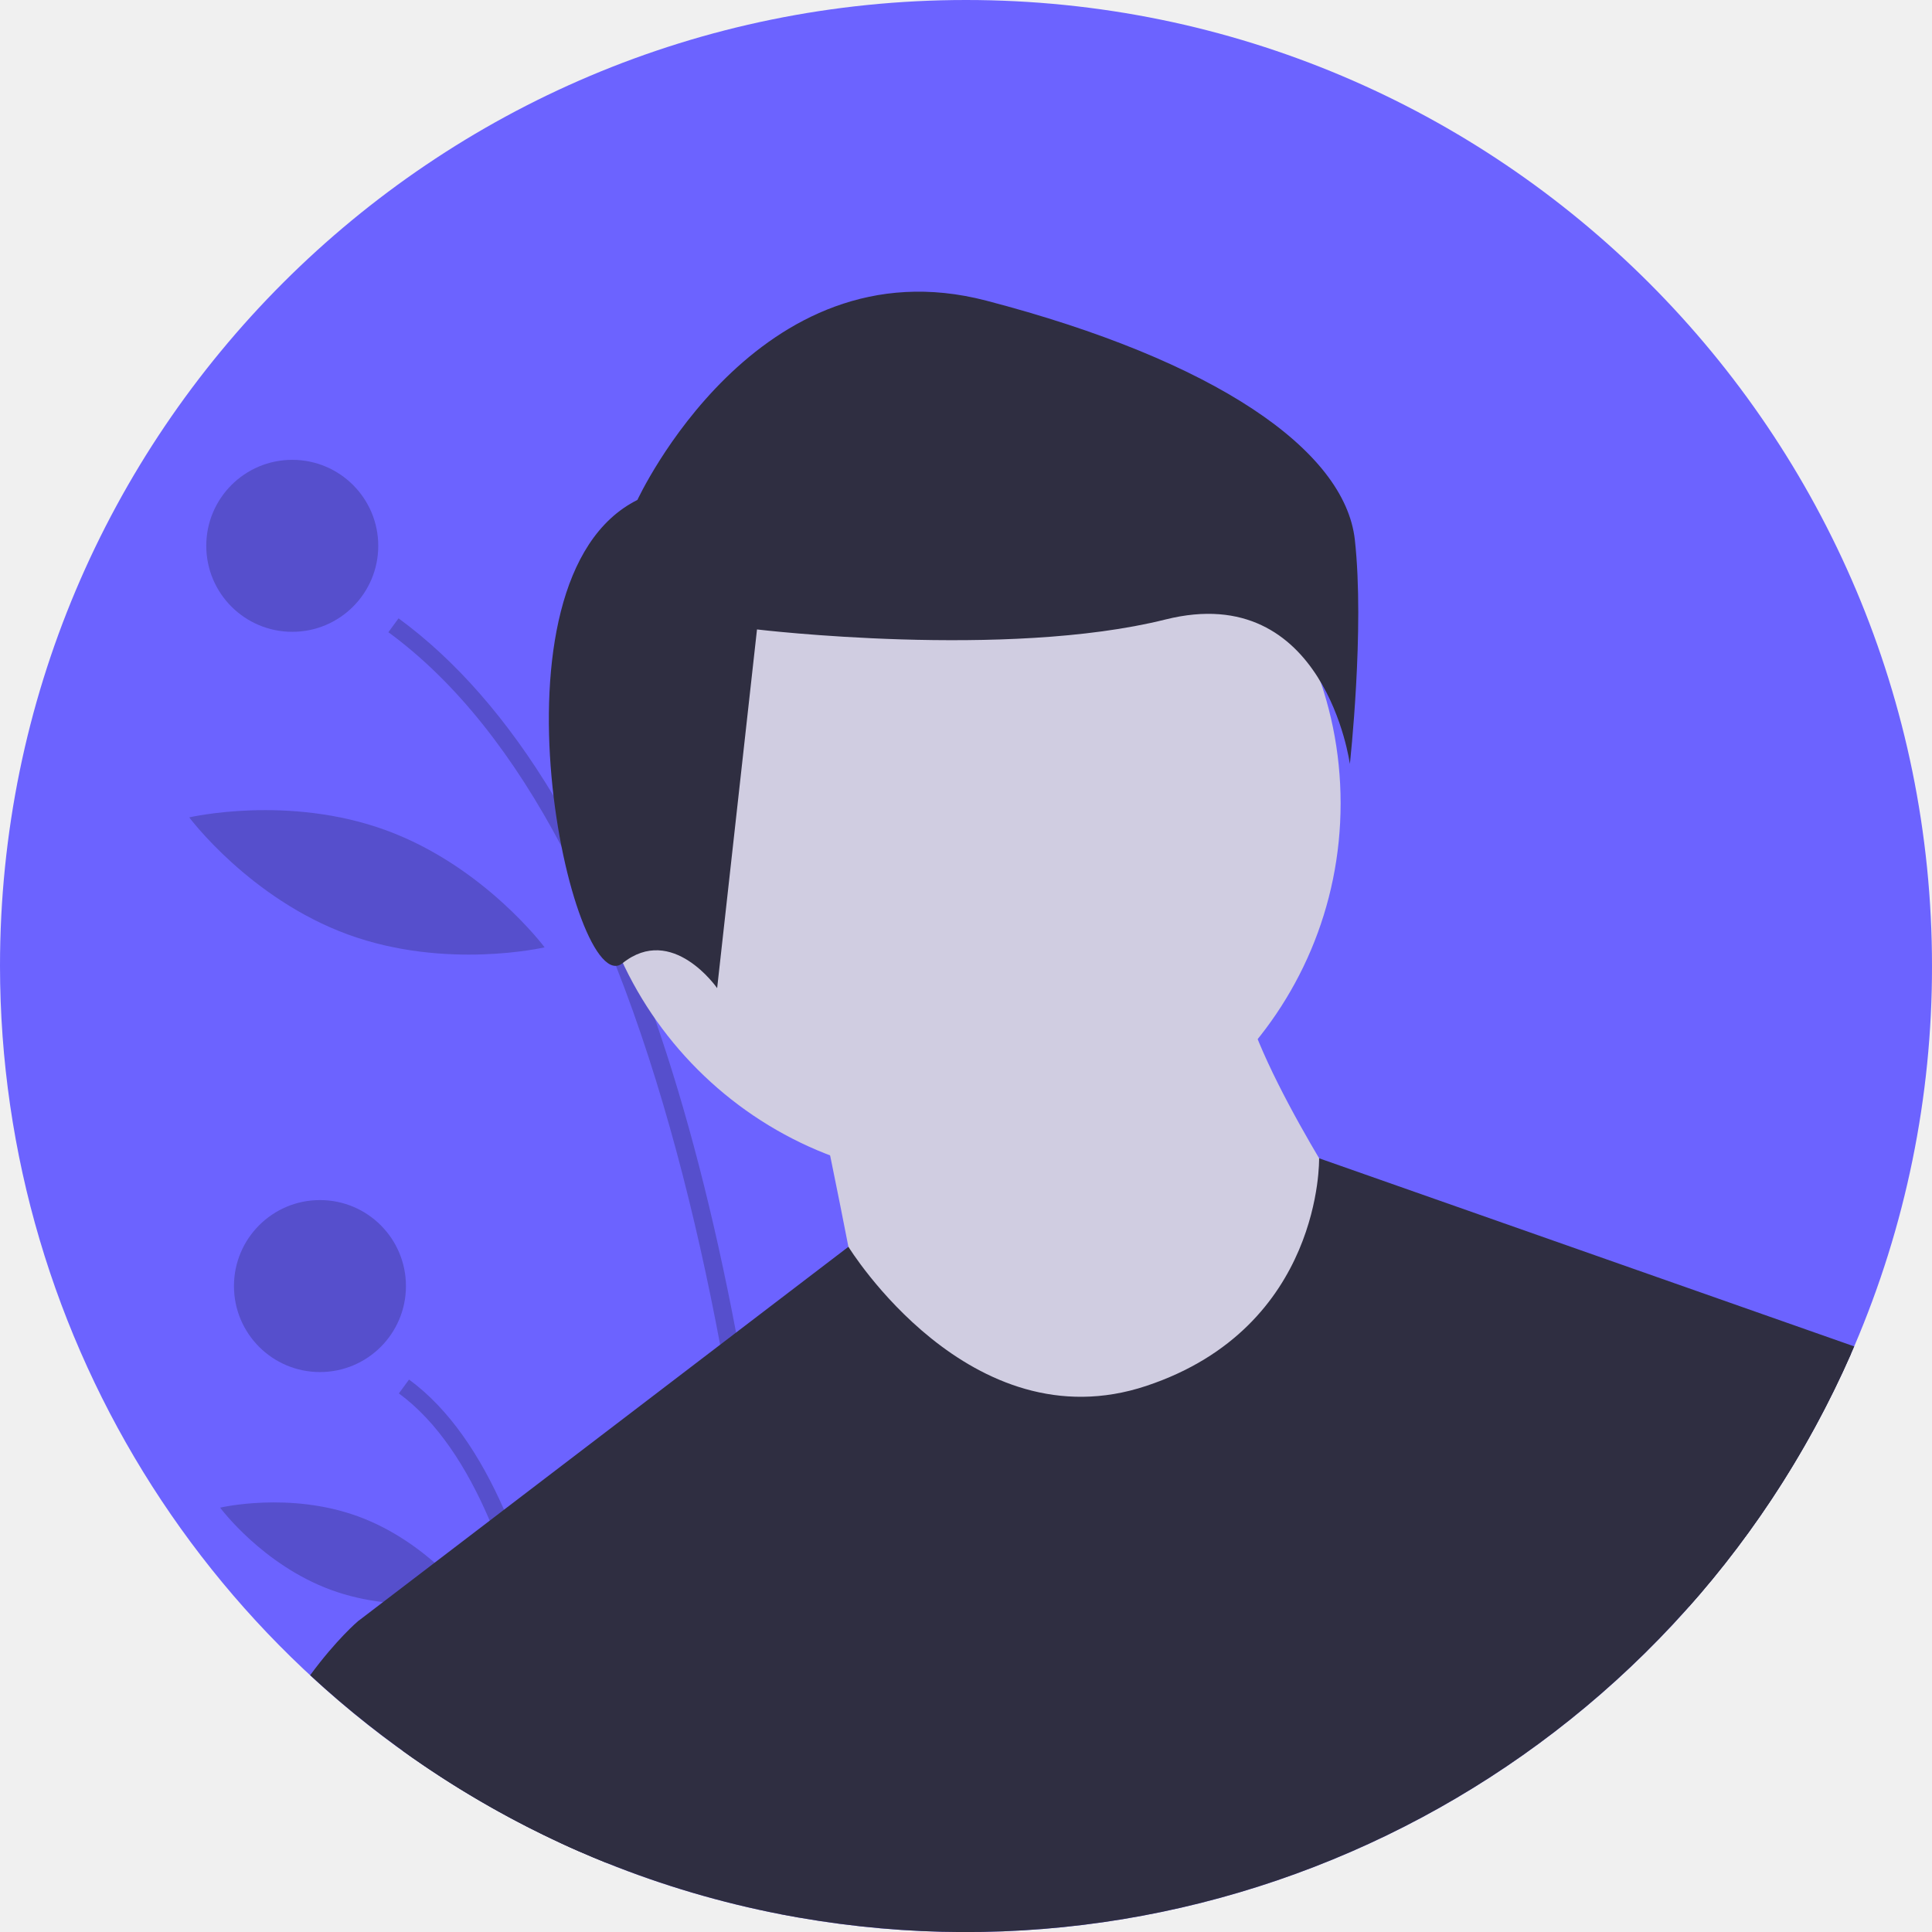
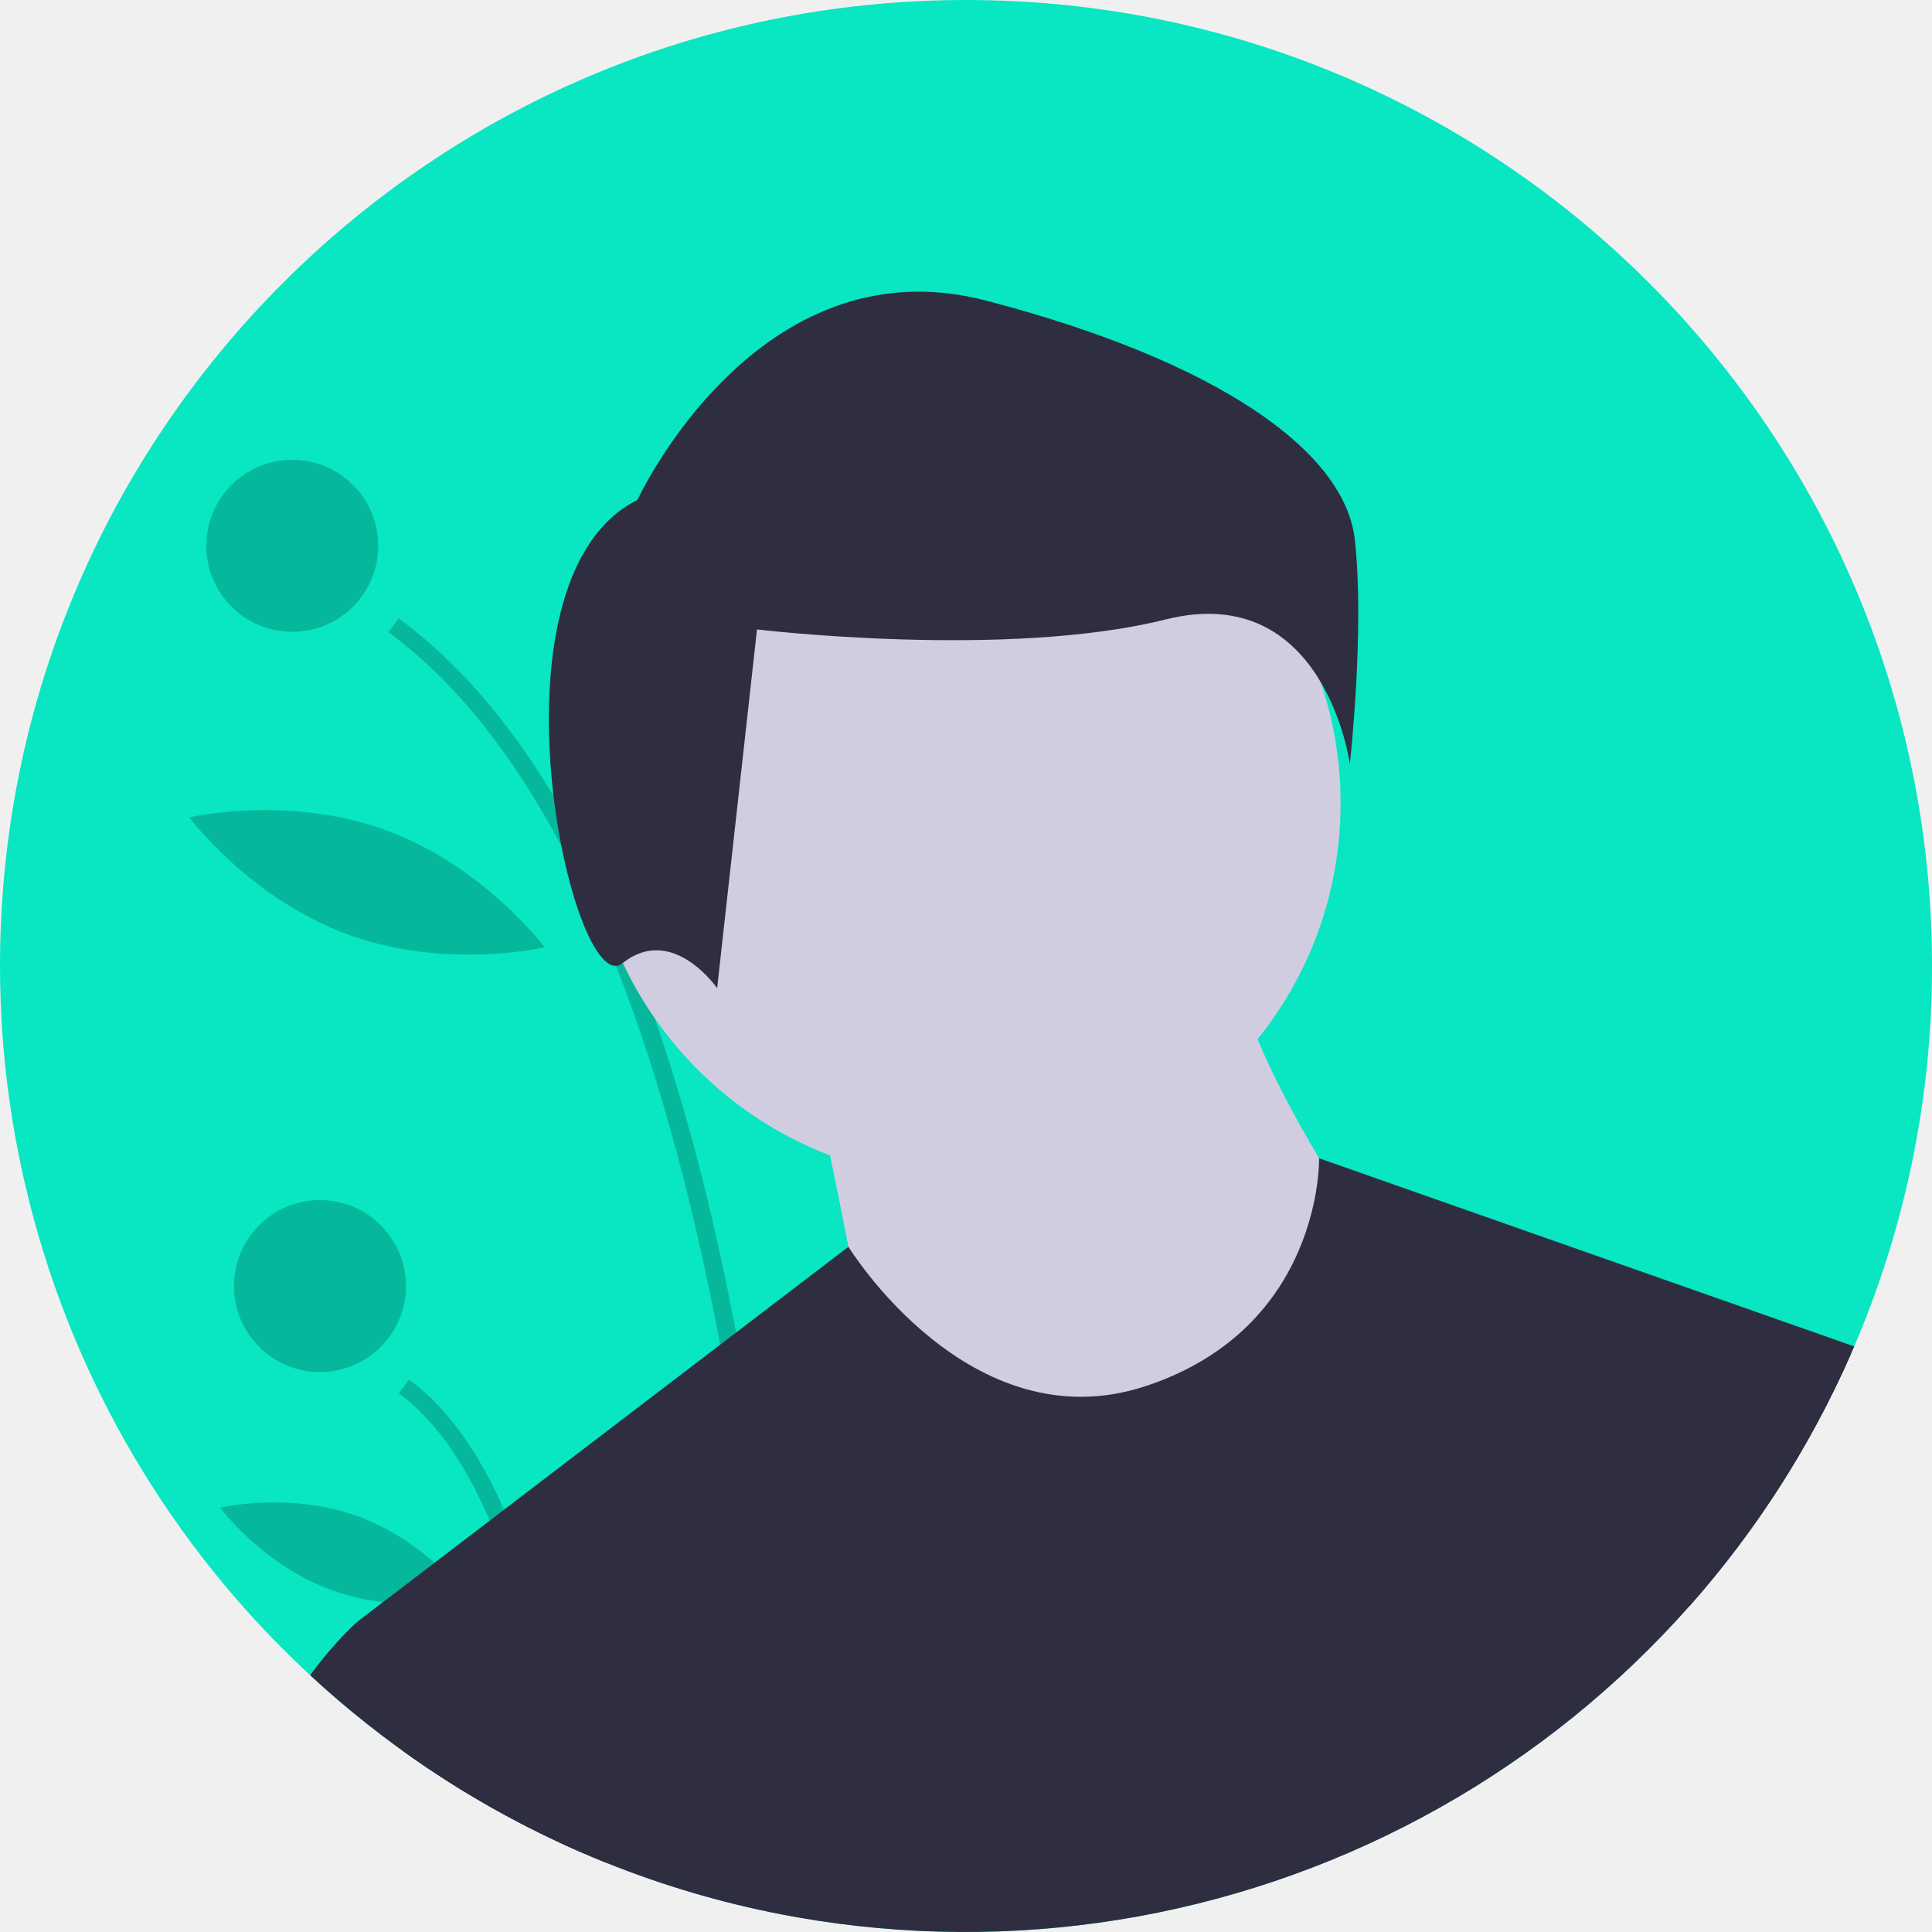
- <svg xmlns="http://www.w3.org/2000/svg" id="e59edb86-a3bc-4694-8aac-31e565ca5cfc" data-name="Layer 1" width="676" height="676" viewBox="0 0 676 676">
-   <path d="M938,450a336.852,336.852,0,0,1-27.22,133.1L909.66,585.68A338.559,338.559,0,0,1,541.35,782.93q-3.045-.54-6.08-1.12a334.981,334.981,0,0,1-61.14-18.03q-4.815-1.935-9.56-4.01c-2.16-.94-4.32-1.91-6.46-2.91A338.414,338.414,0,0,1,262,450c0-186.67,151.33-338,338-338S938,263.33,938,450Z" transform="translate(-262 -112)" fill="#6c63ff" />
-   <path d="M541.35,782.93q-3.045-.54-6.08-1.12c-1.32-38.31-5.85-116.94-21.3-199.29C505.52,537.45,493.79,491.25,477.52,449.95a412.604,412.604,0,0,0-19.07-41.84c-16.44-31.05-36.38-57.19-60.56-74.9l3.56-4.86q30.165,22.11,54.22,62.08,7.215,11.97,13.86,25.54,7.125,14.52,13.59,30.83,4.125,10.38,7.97,21.48,16.74,48.195,28.46,109.98,2.595,13.65,4.94,27.97C536.6,680.2,540.25,748.59,541.35,782.93Z" transform="translate(-262 -112)" opacity="0.2" />
-   <path d="M464.57,759.77c-2.16-.94-4.32-1.91-6.46-2.91-2.09-22.7-5.93-50.86-12.95-77.59A254.557,254.557,0,0,0,433.35,644.07c-8.01-18.75-18.38-34.69-31.79-44.52l3.56-4.85c14.04,10.28,24.87,26.53,33.24,45.54,9.43,21.42,15.72,46.35,19.91,70.17C461.38,728.1,463.34,745.19,464.57,759.77Z" transform="translate(-262 -112)" opacity="0.2" />
-   <circle cx="102.262" cy="190.982" r="30.089" opacity="0.2" />
-   <circle cx="111.951" cy="449.991" r="30.089" opacity="0.2" />
-   <path d="M483.714,353.521c-6.38,35.997,7.705,68.592,7.705,68.592s24.43-25.768,30.81-61.766-7.705-68.592-7.705-68.592S490.095,317.524,483.714,353.521Z" transform="translate(-262 -112)" opacity="0.2" />
-   <path d="M383.718,438.971c34.335,12.555,68.837,4.498,68.837,4.498s-21.166-28.413-55.501-40.968-68.837-4.498-68.837-4.498S349.383,426.416,383.718,438.971Z" transform="translate(-262 -112)" opacity="0.2" />
-   <path d="M377.895,668.333c24.066,8.8,48.283,3.059,48.283,3.059S411.377,651.384,387.311,642.584s-48.283-3.059-48.283-3.059S353.829,659.533,377.895,668.333Z" transform="translate(-262 -112)" opacity="0.2" />
-   <circle cx="337.306" cy="281.079" r="131.77" fill="#d0cde1" />
-   <path d="M547.833,493.965s16.471,78.239,16.471,86.474,78.239,45.296,78.239,45.296L712.546,613.382,737.253,539.261s-41.178-61.767-41.178-86.474Z" transform="translate(-262 -112)" fill="#d0cde1" />
-   <path d="M910.78,583.1,909.66,585.68A338.559,338.559,0,0,1,541.35,782.93q-3.045-.54-6.08-1.12a334.981,334.981,0,0,1-61.14-18.03q-4.815-1.935-9.56-4.01c-2.16-.94-4.32-1.91-6.46-2.91a337.593,337.593,0,0,1-55.25-32.28l-15.62-45.31,8.78-6.7,18.06-13.79,19.27-14.71,5.01-3.83,75.61-57.72,5.58-4.26,39.3-30,.01-.01s42.5,69.25,104.27,48.66,60.42-79.63,60.42-79.63Z" transform="translate(-262 -112)" fill="#2f2e41" />
-   <path d="M485.035,286.916s41.837-90.646,122.023-69.728,125.51,52.296,128.996,83.673-1.743,78.443-1.743,78.443-8.716-64.498-64.498-50.552-142.941,3.486-142.941,3.486L512.926,457.748s-15.689-22.661-33.121-8.716S429.253,314.807,485.035,286.916Z" transform="translate(-262 -112)" fill="#2f2e41" />
-   <path d="M474.13,763.78q-4.815-1.935-9.56-4.01c-2.16-.94-4.32-1.91-6.46-2.91a338.835,338.835,0,0,1-87.59-58.7c9.19-12.52,16.72-18.89,16.72-18.89h61.77l9.26,31.14Z" transform="translate(-262 -112)" fill="#2f2e41" />
-   <path d="M856.67,576.32l52.99,9.36A337.944,337.944,0,0,1,852.9,674.25Z" transform="translate(-262 -112)" fill="#2f2e41" />
+ <svg xmlns="http://www.w3.org/2000/svg" width="676" height="676" viewBox="0 0 676 676" fill="none">
+   <g clip-path="url(#clip0)">
+     <path d="M676 338C676.06 383.755 666.799 429.042 648.78 471.1L647.66 473.68C617.181 543.019 564.33 600.135 497.56 635.894C430.791 671.653 353.958 683.989 279.35 670.93C277.32 670.57 275.293 670.197 273.27 669.81C252.363 665.757 231.891 659.72 212.13 651.78C208.92 650.49 205.733 649.153 202.57 647.77C200.41 646.83 198.25 645.86 196.11 644.86C137.569 617.728 88.005 574.426 53.259 520.058C18.514 465.69 0.034 402.522 0 338C0 151.33 151.33 0 338 0C524.67 0 676 151.33 676 338Z" fill="#08E6C2" />
+     <path opacity="0.2" d="M279.351 670.93C277.321 670.57 275.294 670.197 273.271 669.81C271.951 631.5 267.421 552.87 251.971 470.52C243.521 425.45 231.791 379.25 215.521 337.95C209.947 323.66 203.58 309.691 196.451 296.11C180.011 265.06 160.071 238.92 135.891 221.21L139.451 216.35C159.561 231.09 177.634 251.783 193.671 278.43C198.481 286.41 203.101 294.923 207.531 303.97C212.281 313.65 216.811 323.927 221.121 334.8C223.871 341.72 226.527 348.88 229.091 356.28C240.251 388.41 249.737 425.07 257.551 466.26C259.281 475.36 260.927 484.683 262.491 494.23C274.601 568.2 278.251 636.59 279.351 670.93Z" fill="black" />
+     <path opacity="0.2" d="M202.571 647.77C200.411 646.83 198.251 645.86 196.111 644.86C194.021 622.16 190.181 594 183.161 567.27C180.086 555.265 176.139 543.5 171.351 532.07C163.341 513.32 152.971 497.38 139.561 487.55L143.121 482.7C157.161 492.98 167.991 509.23 176.361 528.24C185.791 549.66 192.081 574.59 196.271 598.41C199.381 616.1 201.341 633.19 202.571 647.77Z" fill="black" />
+     <path opacity="0.2" d="M102.262 221.07C118.88 221.07 132.351 207.599 132.351 190.982C132.351 174.364 118.88 160.893 102.262 160.893C85.645 160.893 72.174 174.364 72.174 190.982C72.174 207.599 85.645 221.07 102.262 221.07Z" fill="black" />
+     <path opacity="0.2" d="M111.952 480.079C128.569 480.079 142.04 466.608 142.04 449.991C142.04 433.373 128.569 419.902 111.952 419.902C95.334 419.902 81.863 433.373 81.863 449.991C81.863 466.608 95.334 480.079 111.952 480.079Z" fill="black" />
+     <path opacity="0.2" d="M221.715 241.521C215.335 277.519 229.42 310.114 229.42 310.114C229.42 310.114 253.85 284.345 260.23 248.348C266.611 212.351 252.526 179.756 252.526 179.756C252.526 179.756 228.096 205.524 221.715 241.521Z" fill="black" />
+     <path opacity="0.2" d="M121.718 326.971C156.053 339.526 190.555 331.469 190.555 331.469C190.555 331.469 169.389 303.056 135.054 290.501C100.719 277.946 66.217 286.003 66.217 286.003C66.217 286.003 87.383 314.416 121.718 326.971Z" fill="black" />
+     <path opacity="0.2" d="M115.895 556.333C139.961 565.133 164.178 559.392 164.178 559.392C164.178 559.392 149.376 539.384 125.31 530.584C101.244 521.784 77.027 527.524 77.027 527.524C77.027 527.524 91.829 547.533 115.895 556.333Z" fill="black" />
+     <path d="M337.305 412.849C410.08 412.849 469.075 353.853 469.075 281.079C469.075 208.304 410.08 149.309 337.305 149.309C264.531 149.309 205.535 208.304 205.535 281.079C205.535 353.853 264.531 412.849 337.305 412.849Z" fill="#D0CDE1" />
+     <path d="M285.834 381.965C285.834 381.965 302.305 460.204 302.305 468.439C302.305 476.675 380.544 513.735 380.544 513.735L450.547 501.382L475.254 427.261C475.254 427.261 434.075 365.494 434.075 340.787L285.834 381.965Z" fill="#D0CDE1" />
+     <path d="M648.78 471.1L647.66 473.68C617.181 543.019 564.33 600.135 497.561 635.894C430.791 671.653 353.958 683.989 279.35 670.93C277.32 670.57 275.294 670.197 273.27 669.81C252.363 665.757 231.891 659.72 212.13 651.78C208.92 650.49 205.734 649.153 202.57 647.77C200.41 646.83 198.25 645.86 196.11 644.86C176.713 635.874 158.213 625.065 140.86 612.58L125.24 567.27L134.02 560.57L152.08 546.78L171.35 532.07L176.36 528.24L251.97 470.52L257.55 466.26L296.85 436.26L296.86 436.25C296.86 436.25 339.36 505.5 401.13 484.91C462.9 464.32 461.55 405.28 461.55 405.28L648.78 471.1Z" fill="#2F2E41" />
+     <path d="M223.035 174.916C223.035 174.916 264.872 84.27 345.059 105.188C425.245 126.107 470.568 157.484 474.054 188.862C477.541 220.239 472.311 267.305 472.311 267.305C472.311 267.305 463.595 202.807 407.813 216.753C352.031 230.698 264.872 220.239 264.872 220.239L250.926 345.749C250.926 345.749 235.238 323.087 217.806 337.033C200.374 350.978 167.253 202.807 223.035 174.916Z" fill="#2F2E41" />
+     <path d="M212.13 651.78C208.92 650.49 205.733 649.153 202.57 647.77C200.41 646.83 198.25 645.86 196.11 644.86C164.029 629.984 134.474 610.177 108.52 586.16C117.71 573.64 125.24 567.27 125.24 567.27H187.01L196.27 598.41L212.13 651.78Z" fill="#2F2E41" />
+     <path d="M594.67 464.32L647.66 473.68C633.48 505.985 614.328 535.87 590.9 562.25L594.67 464.32Z" fill="#2F2E41" />
+   </g>
+   <defs>
+     <clipPath id="clip0">
+       <rect width="676" height="676" fill="white" />
+     </clipPath>
+   </defs>
</svg>
